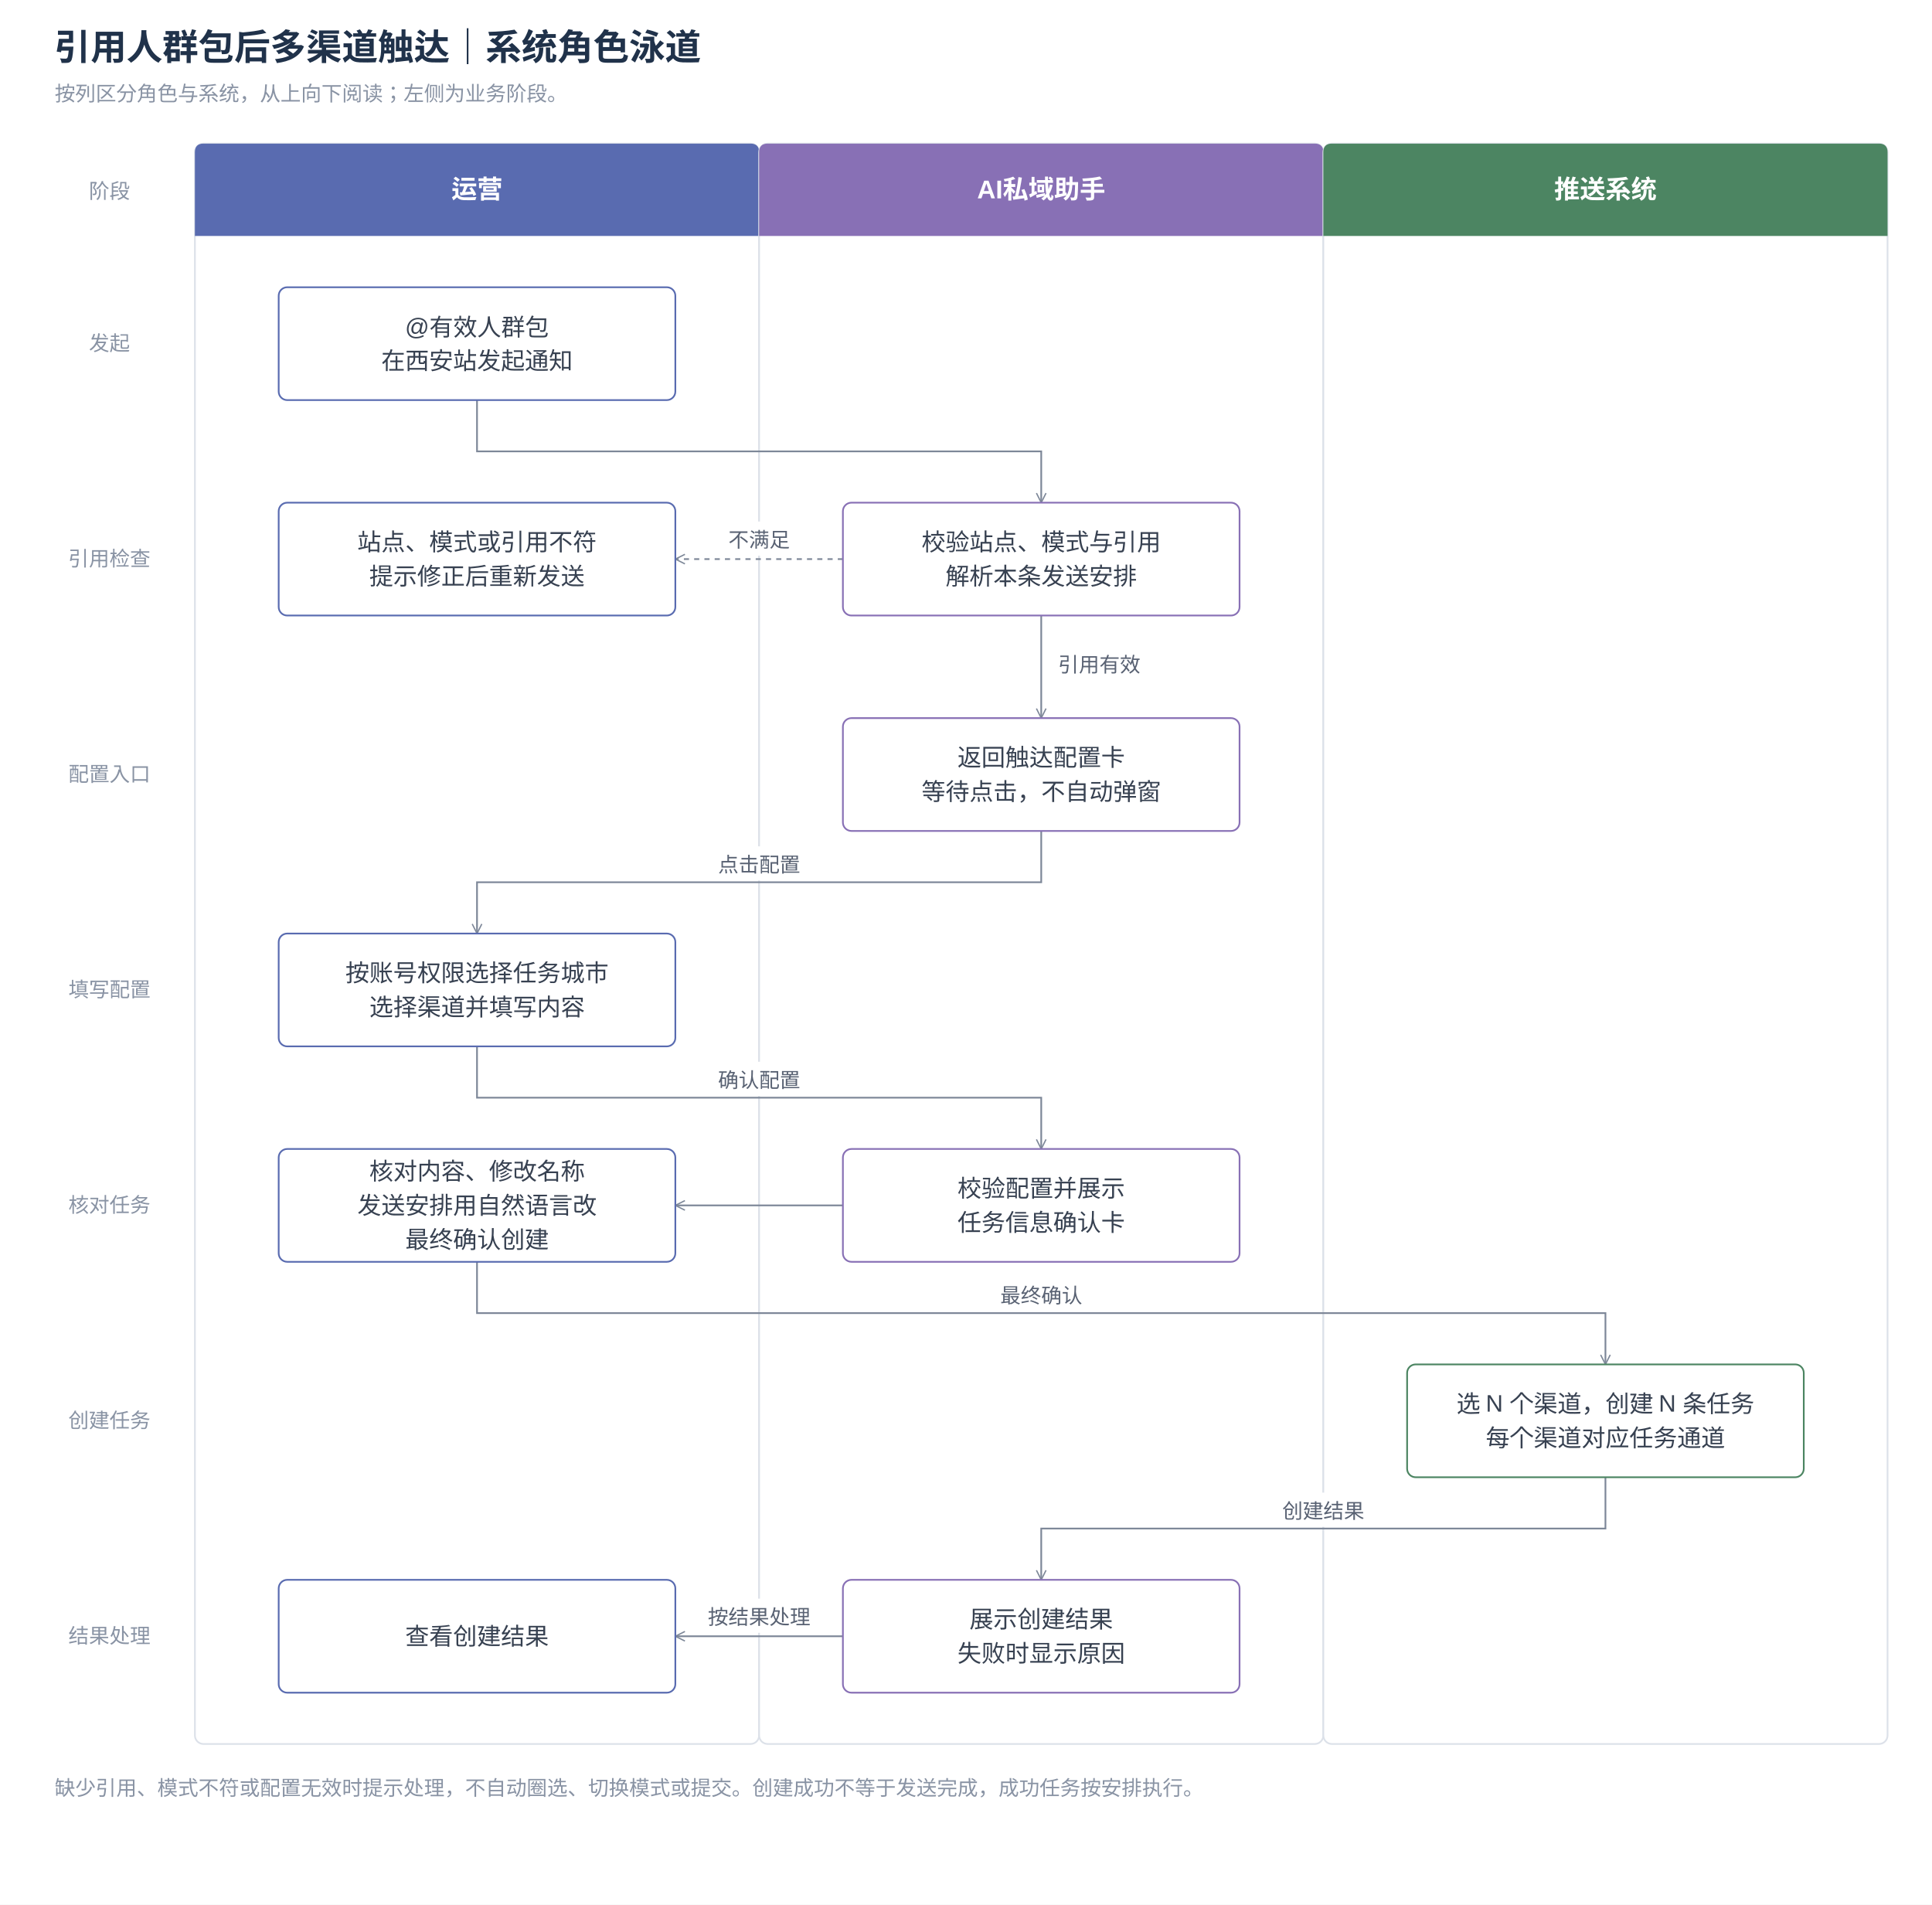
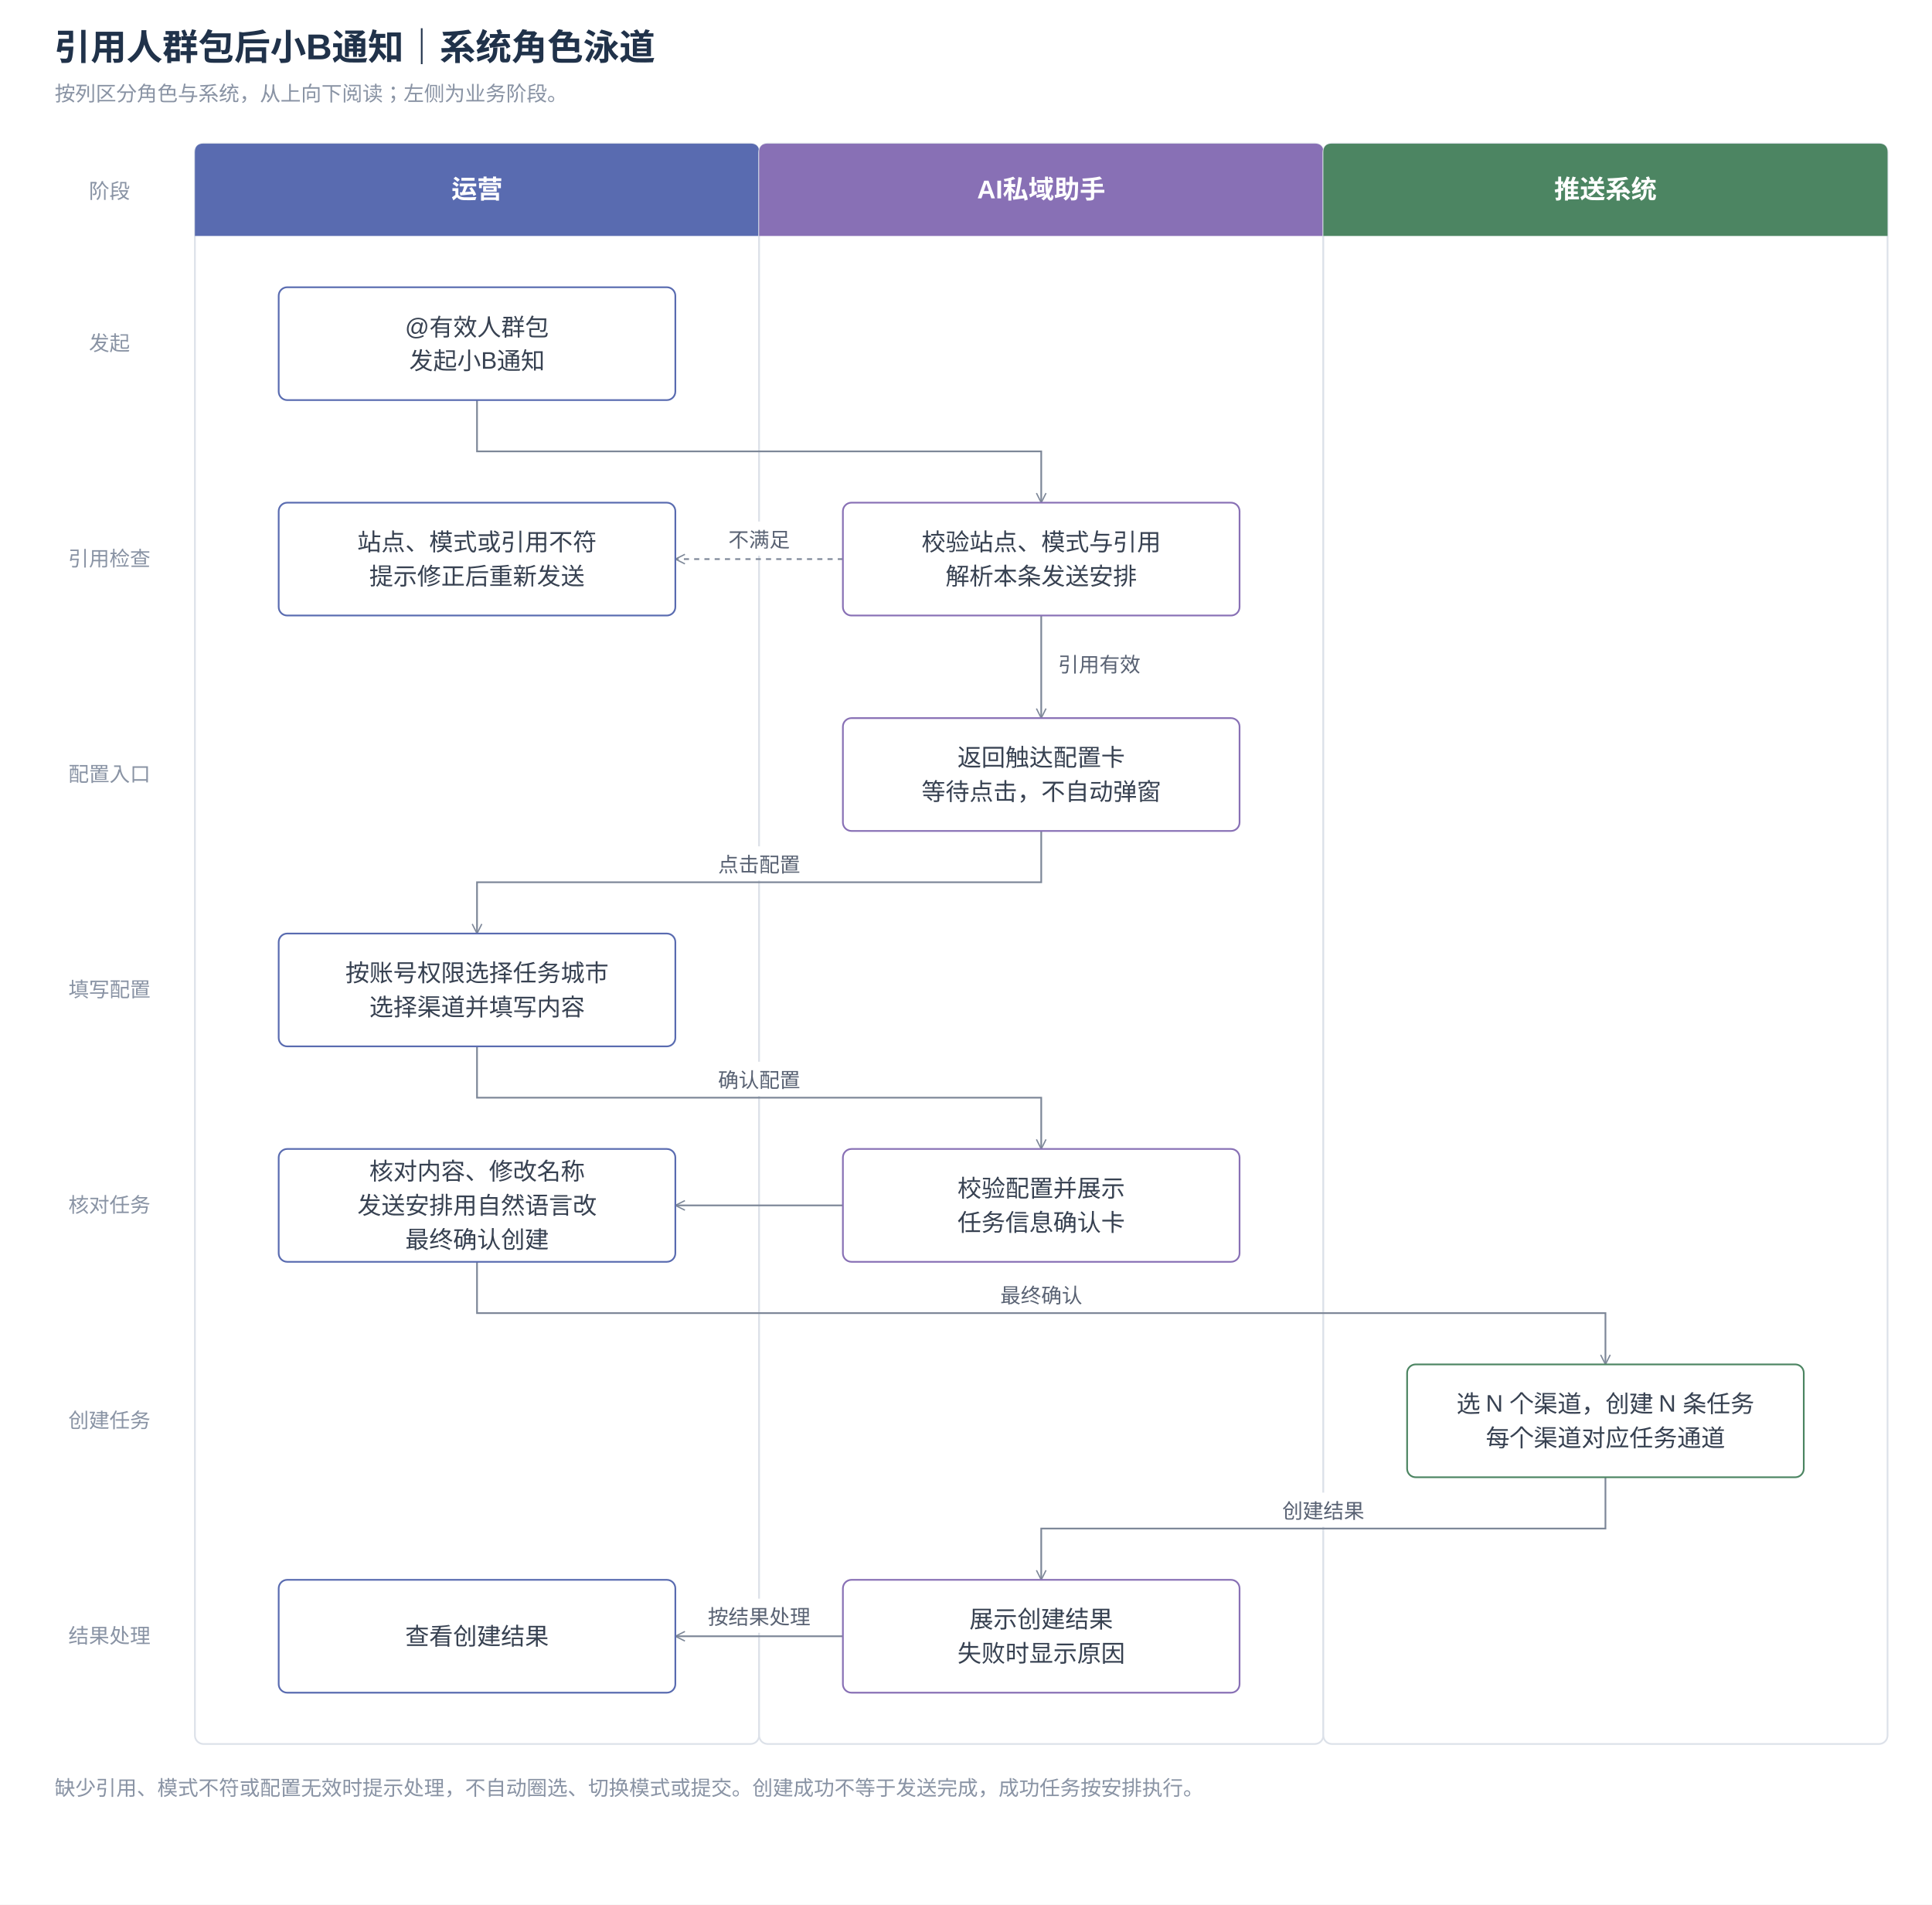
- <svg xmlns="http://www.w3.org/2000/svg" width="1130" height="1114" viewBox="0 0 1130 1114" role="img" aria-label="引用人群包后多渠道触达系统角色泳道图" style="font-family:PingFang SC,Microsoft YaHei,Arial,sans-serif">
+ <svg xmlns="http://www.w3.org/2000/svg" width="1130" height="1114" viewBox="0 0 1130 1114" role="img" aria-label="引用人群包后小B通知系统角色泳道图" style="font-family:PingFang SC,Microsoft YaHei,Arial,sans-serif">
  <defs>
    <marker id="arrow" viewBox="0 0 10 10" refX="9" refY="5" markerWidth="7" markerHeight="7" orient="auto">
      <path d="M1 1L9 5L1 9" fill="none" stroke="#7d8798" stroke-width="1.1" />
    </marker>
  </defs>
  <rect width="1130" height="1114" fill="white" />
-   <text x="32" y="35" font-size="21" font-weight="650" fill="#20324a">引用人群包后多渠道触达｜系统角色泳道</text>
+   <text x="32" y="35" font-size="21" font-weight="650" fill="#20324a">引用人群包后小B通知｜系统角色泳道</text>
  <text x="32" y="59" font-size="12" fill="#8993a4">按列区分角色与系统，从上向下阅读；左侧为业务阶段。</text>
  <text x="64" y="116.0" text-anchor="middle" font-size="12" fill="#8993a4">阶段</text>
  <rect x="114" y="84" width="330" height="936" rx="5" fill="white" stroke="#dce1e9" />
  <path d="M119 84H439Q444 84 444 89V138H114V89Q114 84 119 84" fill="#596bb0" />
  <text x="279.0" y="116.0" text-anchor="middle" font-size="15" font-weight="600" fill="white">运营</text>
  <rect x="444" y="84" width="330" height="936" rx="5" fill="white" stroke="#dce1e9" />
  <path d="M449 84H769Q774 84 774 89V138H444V89Q444 84 449 84" fill="#8870b5" />
  <text x="609.0" y="116.0" text-anchor="middle" font-size="15" font-weight="600" fill="white">AI私域助手</text>
  <rect x="774" y="84" width="330" height="936" rx="5" fill="white" stroke="#dce1e9" />
  <path d="M779 84H1099Q1104 84 1104 89V138H774V89Q774 84 779 84" fill="#4c8562" />
  <text x="939.0" y="116.0" text-anchor="middle" font-size="15" font-weight="600" fill="white">推送系统</text>
  <text x="64" y="205.0" text-anchor="middle" font-size="12" fill="#8993a4">发起</text>
  <text x="64" y="331.0" text-anchor="middle" font-size="12" fill="#8993a4">引用检查</text>
  <text x="64" y="457.0" text-anchor="middle" font-size="12" fill="#8993a4">配置入口</text>
  <text x="64" y="583.0" text-anchor="middle" font-size="12" fill="#8993a4">填写配置</text>
  <text x="64" y="709.0" text-anchor="middle" font-size="12" fill="#8993a4">核对任务</text>
  <text x="64" y="835.0" text-anchor="middle" font-size="12" fill="#8993a4">创建任务</text>
  <text x="64" y="961.0" text-anchor="middle" font-size="12" fill="#8993a4">结果处理</text>
  <path d="M279 234 L279 264 L609 264 L609 294" fill="none" stroke="#7d8798" stroke-width="1" marker-end="url(#arrow)" />
  <path d="M609 360 L609 390 L609 390 L609 420" fill="none" stroke="#7d8798" stroke-width="1" marker-end="url(#arrow)" />
  <rect x="613.0" y="378.0" width="60" height="20" rx="3" fill="white" />
  <text x="643.0" y="393.0" text-anchor="middle" font-size="12" fill="#596273">引用有效</text>
  <path d="M609 486 L609 516 L279 516 L279 546" fill="none" stroke="#7d8798" stroke-width="1" marker-end="url(#arrow)" />
  <rect x="414.0" y="495.0" width="60" height="20" rx="3" fill="white" />
  <text x="444.0" y="510.0" text-anchor="middle" font-size="12" fill="#596273">点击配置</text>
  <path d="M279 612 L279 642 L609 642 L609 672" fill="none" stroke="#7d8798" stroke-width="1" marker-end="url(#arrow)" />
  <rect x="414.0" y="621.0" width="60" height="20" rx="3" fill="white" />
  <text x="444.0" y="636.0" text-anchor="middle" font-size="12" fill="#596273">确认配置</text>
  <path d="M493 705 L395 705" fill="none" stroke="#7d8798" stroke-width="1" marker-end="url(#arrow)" />
  <path d="M279 738 L279 768 L939 768 L939 798" fill="none" stroke="#7d8798" stroke-width="1" marker-end="url(#arrow)" />
  <rect x="579.0" y="747.0" width="60" height="20" rx="3" fill="white" />
  <text x="609.0" y="762.0" text-anchor="middle" font-size="12" fill="#596273">最终确认</text>
  <path d="M939 864 L939 894 L609 894 L609 924" fill="none" stroke="#7d8798" stroke-width="1" marker-end="url(#arrow)" />
  <rect x="744.0" y="873.0" width="60" height="20" rx="3" fill="white" />
  <text x="774.0" y="888.0" text-anchor="middle" font-size="12" fill="#596273">创建结果</text>
  <path d="M493 957 L395 957" fill="none" stroke="#7d8798" stroke-width="1" marker-end="url(#arrow)" />
  <rect x="408.0" y="935.0" width="72" height="20" rx="3" fill="white" />
  <text x="444.0" y="950.0" text-anchor="middle" font-size="12" fill="#596273">按结果处理</text>
  <path d="M493 327 L395 327" fill="none" stroke="#7d8798" stroke-width="1" marker-end="url(#arrow)" stroke-dasharray="3 3" />
  <rect x="420.0" y="305.0" width="48" height="20" rx="3" fill="white" />
  <text x="444.0" y="320.0" text-anchor="middle" font-size="12" fill="#596273">不满足</text>
  <rect x="163.0" y="168.0" width="232" height="66" rx="5" fill="white" stroke="#596bb0" stroke-width="1" />
  <text x="279.0" y="196.0" text-anchor="middle" font-size="14" fill="#374151">@有效人群包</text>
-   <text x="279.0" y="216.0" text-anchor="middle" font-size="14" fill="#374151">在西安站发起通知</text>
+   <text x="279.0" y="216.0" text-anchor="middle" font-size="14" fill="#374151">发起小B通知</text>
  <rect x="493.0" y="294.0" width="232" height="66" rx="5" fill="white" stroke="#8870b5" stroke-width="1" />
  <text x="609.0" y="322.0" text-anchor="middle" font-size="14" fill="#374151">校验站点、模式与引用</text>
  <text x="609.0" y="342.0" text-anchor="middle" font-size="14" fill="#374151">解析本条发送安排</text>
  <rect x="493.0" y="420.0" width="232" height="66" rx="5" fill="white" stroke="#8870b5" stroke-width="1" />
  <text x="609.0" y="448.0" text-anchor="middle" font-size="14" fill="#374151">返回触达配置卡</text>
  <text x="609.0" y="468.0" text-anchor="middle" font-size="14" fill="#374151">等待点击，不自动弹窗</text>
  <rect x="163.0" y="546.0" width="232" height="66" rx="5" fill="white" stroke="#596bb0" stroke-width="1" />
  <text x="279.0" y="574.0" text-anchor="middle" font-size="14" fill="#374151">按账号权限选择任务城市</text>
  <text x="279.0" y="594.0" text-anchor="middle" font-size="14" fill="#374151">选择渠道并填写内容</text>
  <rect x="493.0" y="672.0" width="232" height="66" rx="5" fill="white" stroke="#8870b5" stroke-width="1" />
  <text x="609.0" y="700.0" text-anchor="middle" font-size="14" fill="#374151">校验配置并展示</text>
  <text x="609.0" y="720.0" text-anchor="middle" font-size="14" fill="#374151">任务信息确认卡</text>
  <rect x="163.0" y="672.0" width="232" height="66" rx="5" fill="white" stroke="#596bb0" stroke-width="1" />
  <text x="279.0" y="690.0" text-anchor="middle" font-size="14" fill="#374151">核对内容、修改名称</text>
  <text x="279.0" y="710.0" text-anchor="middle" font-size="14" fill="#374151">发送安排用自然语言改</text>
  <text x="279.0" y="730.0" text-anchor="middle" font-size="14" fill="#374151">最终确认创建</text>
  <rect x="823.0" y="798.0" width="232" height="66" rx="5" fill="white" stroke="#4c8562" stroke-width="1" />
  <text x="939.0" y="826.0" text-anchor="middle" font-size="14" fill="#374151">选 N 个渠道，创建 N 条任务</text>
  <text x="939.0" y="846.0" text-anchor="middle" font-size="14" fill="#374151">每个渠道对应任务通道</text>
  <rect x="493.0" y="924.0" width="232" height="66" rx="5" fill="white" stroke="#8870b5" stroke-width="1" />
  <text x="609.0" y="952.0" text-anchor="middle" font-size="14" fill="#374151">展示创建结果</text>
  <text x="609.0" y="972.0" text-anchor="middle" font-size="14" fill="#374151">失败时显示原因</text>
  <rect x="163.0" y="924.0" width="232" height="66" rx="5" fill="white" stroke="#596bb0" stroke-width="1" />
  <text x="279.0" y="962.0" text-anchor="middle" font-size="14" fill="#374151">查看创建结果</text>
  <rect x="163.0" y="294.0" width="232" height="66" rx="5" fill="white" stroke="#596bb0" stroke-width="1" />
  <text x="279.0" y="322.0" text-anchor="middle" font-size="14" fill="#374151">站点、模式或引用不符</text>
  <text x="279.0" y="342.0" text-anchor="middle" font-size="14" fill="#374151">提示修正后重新发送</text>
  <text x="32" y="1050" font-size="12" fill="#8993a4">缺少引用、模式不符或配置无效时提示处理，不自动圈选、切换模式或提交。创建成功不等于发送完成，成功任务按安排执行。</text>
</svg>
